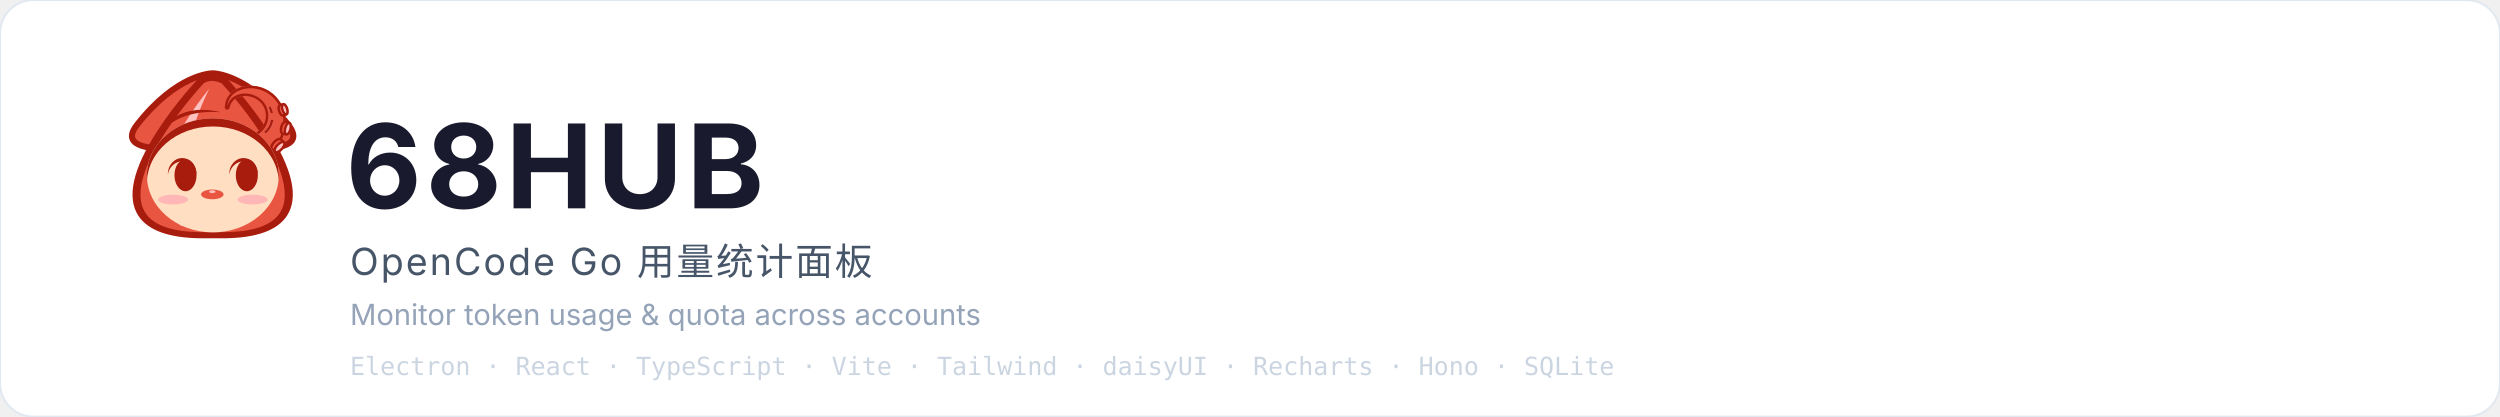
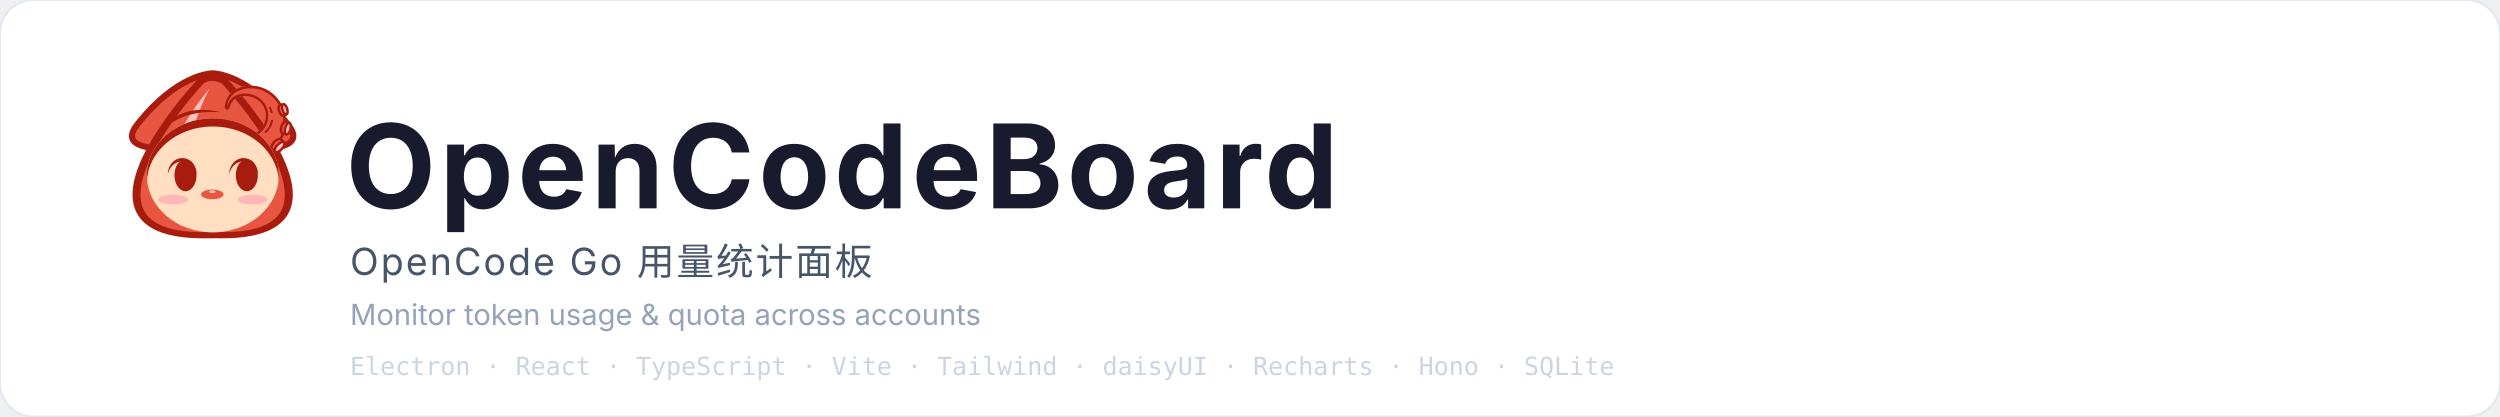
<svg xmlns="http://www.w3.org/2000/svg" width="1200" height="200" viewBox="0 0 1200 200" role="img" aria-labelledby="hero-title hero-desc">
  <rect width="1200" height="200" rx="16" fill="#ffffff" stroke="#e2e8f0" stroke-width="1" />
  <g transform="translate(56, 28)">
    <g transform="translate(0, 0) scale(0.09)">
      <path d="M915.5 355C700.6 79.4 511.9 80.2 511.9 80.2S323.2 79.4 108.2 355C-0.8 494.8 244 497.7 511.9 466.8c267.7 30.9 512.5 28 403.6-111.8z" fill="#E85642" />
      <path d="M744.7 499.1c-63.3 0-141.4-5.3-232.8-15.8-113.7 13.1-206.7 18.1-276.4 14.9-90.8-4.2-144-22.3-162.8-55.5-14.9-26.4-7.3-59.3 22.6-97.7C311.6 67.7 502 63.8 511.8 63.8h0.3c9.7 0 200.1 3.8 416.4 281.1 29.9 38.4 37.5 71.2 22.6 97.6-18.7 33.2-72 51.3-162.8 55.5-13.7 0.8-28.2 1.1-43.6 1.1z m-232.8-48.7l1.9 0.2c111.5 12.9 374.7 36.3 408.7-24 7.8-13.9 1.1-34.6-19.9-61.6-108.1-138.5-208.7-204.2-274.1-234.9-70.5-33-116.2-33.6-116.6-33.6-1.8 0-184.2 3.8-390.7 268.5-21.1 27-27.8 47.7-19.9 61.6 34 60.3 297.2 36.9 408.8 24l1.8-0.2z" fill="#A81C0E" />
      <path d="M448.3 946c-770.2-8.1 0-821 0-821s51.7-40.6 127.4 0c0 0 770.2 812.8 0 821H448.3z" fill="#E85642" />
      <path d="M494.2 162.2S41.6 689 344.6 892.9c28.8 4.7 69.1 9.2 69.1 9.2s-138.9-307.6 80.5-739.9z" fill="#FFC0C0" />
      <path d="M448.3 959.7h-0.3c-169.4-1.8-281.1-42.1-332.1-119.9-64.2-97.8-30-250.4 101.5-453.7C313.8 237.1 429.9 114 431 112.8l2-1.8c22.3-17.5 83.4-40.4 154.9-2l2.9 1.6 2.1 2.2c1.2 1.2 117.3 124.3 213.7 273.3C938.1 589.3 972.3 742 908.1 839.8c-51 77.8-162.8 118.1-332.1 119.9H448.3z m0.2-32.7h127.2c151.9-1.6 251-35.9 294.2-101.9 72-109.8-15.5-291.5-101.6-424.6-87.6-135.5-191.7-249-207.8-266.3-53.2-27.2-88.7-6.2-96-1.1-24.9 26.7-446.6 484.4-310.4 692 43.3 66 142.3 100.3 294.4 101.9z" fill="#A81C0E" />
      <path d="M893.8 402.9c-3.4 10.4-7.6 20.6-12.7 30.5-0.4 0.8-0.9 1.6-1.3 2.4l-44.1 55.8c-7.8 6.9-15.9 13.2-24.4 18.7-13.4 8.7-27.6 15.6-42 20.6-0.4 0.1-0.7 0.2-1.1 0.3-0.5 0.2-1 0.4-1.6 0.6l-4.3-12.6v-0.1c5.5-1.9 9.7-8.7 11.3-18.7 1.8-11.6 0.2-25.9-4.6-40.1-8.2-23.8-27.2-47.2-41.4-42.3l-4.3-12.6 1.5-0.7c0.7-0.5 1.4-0.8 2.2-1.1 5.4-2.1 10.2-4.3 14.6-6.6 6.4-3.5 12.3-7.5 17.6-11.9 5.3-4.4 10.4-9.6 15-15.5 5.2-6.7 9.1-13 11.9-19.2 3.6-8 6.1-15.2 7.6-22.3 1.7-7.9 2.6-16.1 2.5-24.3-0.2-8.5-1.3-17-3.5-25.2-2.3-8.5-5.7-16.7-9.8-24.2-4.5-7.7-10-14.9-16.2-21.3-6.3-6.3-13.9-11.9-22.3-16.9-17.2-9.8-37.2-15.5-56.7-16-21-0.6-41 5-56.3 16-7.8 5.6-14.6 13.2-19.7 22-4.2 7.4-7.2 15.7-9.1 24.8-1.3 6.3-7.1 10.8-13.5 10.4-6.9-0.4-12.4-6.4-12.2-13.3 0.5-12.3 2.7-23.9 6.5-34.6 1.3-3.6 2.8-7.2 4.5-10.7 4.7-9.6 10.9-18.6 18.2-26.6 9.8-10.5 21.8-19.3 35.5-26.1 6.6-3.3 13.5-6 20.3-8.2 7-2.3 14.1-4 21.2-5.3 28.6-5 58.8-3 87.3 5.9 14.9 4.8 28.9 11.3 41.5 19.1 13.1 8.2 25.4 18.2 36.3 29.5 10.9 11.4 20.5 24.2 28.6 38.1 0.8 1.4 1.5 2.8 2.3 4.2 0 0 18.3 43.2 20.5 57.7 2 10.5 3.1 21.3 3.5 32.1 0.1 1.5 0.1 3 0.1 4.5 1.8 23.1-9.4 63.2-9.4 63.2" fill="#E85642" />
      <path d="M807.7 262.9l5.4-3.7c3.2-2.2 7.5-1.1 9.5 2.2 4 6.9 7.1 14.2 9.4 22 1.1 3.7-1.1 7.6-4.8 8.4l-0.2 0.1c-3.3 0.7-6.7-1.1-7.7-4.4-2.6-8.9-6.4-17.2-11.6-24.6z m20.6 65.8h0.2c3.8 0.6 6.3 4.2 5.5 8-4.9 23.3-17.1 44.8-34.2 60.4-2.8 2.6-7.3 2.3-9.7-0.7l-0.1-0.1c-2.1-2.7-1.9-6.5 0.6-8.8 15.2-13.8 26-32.7 30.3-53.4 0.7-3.6 3.9-5.9 7.4-5.4z" fill="#FFC0C0" />
      <path d="M906.6 305.5c-12 3.4-23.5-11.2-28.7-27.5-3.6-11.3-4.2-23.6-0.4-31.5 1.7-3.5 4.4-6.1 8.1-7.5h-0.4l-17.4 5.5h-0.1c-2.4 0.6-6 2.6-8.4 7.6-1.1 2.2-1.9 5-2.4 8.5-0.8 6.7 0.2 15 2.7 23.1 2.5 8.1 6.5 15.3 11 20.5 7.8 8.7 14.7 8.2 18.1 7.1l0.1-0.1 17.4-5.5 0.4-0.2z" fill="#F25440" />
      <path d="M886 238.6c12.2-3.9 23.9 11 29.2 27.5 5.2 16.6 4.1 35.4-8.1 39.3-0.1 0-0.2 0.1-0.4 0.1-12.1 3.5-23.6-11.2-28.8-27.6-3.7-11.3-4.3-23.7-0.4-31.7 1.7-3.5 4.4-6.1 8.1-7.5 0.2 0 0.3-0.1 0.4-0.1z" fill="#FFC0C0" />
      <path d="M904 408.9c-12.2-3-14.8-21.4-11.2-38.1 2.5-11.6 8.1-22.6 15.4-27.5 3.3-2.2 6.8-3.1 10.7-2.4l-0.3-0.2-17.8-3.9c-2.4-0.6-6.5-0.7-11.1 2.4-2 1.4-4.2 3.4-6.3 6.2-4 5.5-7.3 13.1-9.2 21.3-1.8 8.3-2 16.5-0.6 23.2 2.4 11.4 8.7 14.4 12.2 15.1h0.1l17.8 3.9h0.3z" fill="#F25440" />
      <path d="M919.6 340.7c12.5 2.7 15.3 21.4 11.6 38.3-3.8 17-14.1 32.8-26.6 30-0.1 0-0.3-0.1-0.4-0.1-12.2-3-14.9-21.5-11.2-38.3 2.5-11.7 8.2-22.7 15.5-27.6 3.3-2.2 6.8-3.1 10.8-2.5 0.1 0.1 0.2 0.1 0.3 0.2z" fill="#FFC0C0" />
      <path d="M845.8 498.8c-9.5-8.2-3.4-25.8 7.4-39 7.5-9.2 17.5-16.5 26.3-17.5 3.9-0.5 7.5 0.3 10.7 2.7l-0.2-0.3-14-11.6c-1.8-1.7-5.4-3.6-11-2.9-2.4 0.3-5.3 1.1-8.4 2.7-6.1 3-12.5 8.3-17.9 14.8-5.4 6.5-9.4 13.8-11.2 20.4-3 11.2 1.2 16.8 4 19h0.1l14.1 11.5 0.1 0.2z" fill="#F25440" />
      <path d="M890.9 445c9.9 8.1 3.8 26-7.2 39.4-11.1 13.4-27.5 22.8-37.4 14.7-0.1-0.1-0.2-0.2-0.3-0.2-9.5-8.2-3.4-25.9 7.5-39.2 7.5-9.2 17.6-16.5 26.4-17.6 3.9-0.5 7.5 0.3 10.7 2.7 0.1 0.1 0.2 0.2 0.3 0.2z" fill="#FFC0C0" />
      <path d="M900.8 332.9l20.4 5-3.2 12.9-20.4-5 3.2-12.9z m-15.2 61.2l20.4 5-3.2 12.9-20.4-5 3.2-12.9z" fill="#A81C0E" />
      <path d="M893 403c-3.4 10.4-7.6 20.6-12.7 30.5-0.4 0.8-0.9 1.6-1.3 2.4l-11.8-6.2c0.5-0.8 0.8-1.5 1.2-2.2 4.6-9.3 8.6-18.9 11.8-28.6L893 403zM899.2 303.3c2 10.5 3.1 21.3 3.5 32.1 0.1 1.5 0.1 3 0.1 4.5h-13.3c0-1.4-0.1-2.8-0.1-4.1-0.3-10-1.4-20.1-3.3-29.9l13.1-2.6zM722.8 405.6c0.5-0.2 1.1-0.3 1.6-0.5 0.7-0.5 1.4-0.8 2.2-1.1 5.4-2.1 10.2-4.3 14.6-6.6 6.4-3.5 12.3-7.5 17.6-11.9 5.3-4.4 10.4-9.6 15-15.5 5.2-6.7 9.1-13 11.9-19.2 3.6-8 6.1-15.2 7.6-22.3 1.7-7.9 2.6-16.1 2.5-24.3-0.2-8.5-1.3-17-3.5-25.2-2.3-8.5-5.7-16.7-9.8-24.2-4.5-7.7-10-14.9-16.2-21.3-6.3-6.3-13.9-11.9-22.3-16.9-17.2-9.8-37.2-15.5-56.7-16-21-0.6-41 5-56.3 16-7.8 5.6-14.6 13.2-19.7 22-4.2 7.4-7.2 15.7-9.1 24.8-1.3 6.3-7.1 10.8-13.5 10.4-6.9-0.4-12.4-6.4-12.2-13.3 0.5-12.3 2.7-23.9 6.5-34.6 1.3-3.6 2.8-7.2 4.5-10.7 4.7-9.6 10.9-18.6 18.2-26.6 9.8-10.5 21.8-19.3 35.5-26.1 6.6-3.3 13.5-6 20.3-8.2 7-2.3 14.1-4 21.2-5.3 28.6-5 58.8-3 87.3 5.9 14.9 4.8 28.9 11.3 41.5 19.1 13.1 8.2 25.4 18.2 36.3 29.5 10.9 11.4 20.5 24.2 28.6 38.1 0.8 1.4 1.5 2.8 2.3 4.2l-11.8 6.3c-0.7-1.3-1.4-2.6-2.1-3.8-7.4-13-16.4-25-26.6-35.5-10.2-10.6-21.6-19.8-33.8-27.4-11.7-7.3-24.7-13.3-38.5-17.7-26.3-8.3-54.3-10.2-80.9-5.5-6.6 1.2-13.1 2.8-19.5 4.9-6.3 2-12.5 4.5-18.5 7.5-12.3 6.1-22.9 13.9-31.7 23.2-8.8 9.4-15.7 20.7-20 32.5-2.9 8.1-4.7 16.9-5.5 26.2 2.2-8.9 5.4-17 9.7-24.4 6-10.6 13.9-19.3 23.4-26.2 17.6-12.7 40.5-19.2 64.4-18.5 21.9 0.5 43.8 6.7 63.1 17.8 9.4 5.5 17.8 11.9 25 19 7.1 7.2 13.3 15.4 18.4 24.2 4.7 8.6 8.5 17.8 11.1 27.3 2.4 9.3 3.7 18.8 3.9 28.3 0 9.3-0.9 18.5-2.8 27.3-1.6 7.9-4.4 16.2-8.5 25.1-3.3 7.1-7.7 14.2-13.6 21.8-5.3 6.6-11 12.6-17 17.6-6 4.9-12.6 9.4-19.8 13.3-4.8 2.5-10 4.9-15.9 7.2l-1.3 1.1-1.8 0.4c-0.5 0.1-1 0.2-1.3 0.3l-4-12.5zM761.8 519.3c0.3-0.1 0.7-0.2 1-0.4l0.8-0.3 0.9-0.2c13.3-4.7 26.5-11.1 38.9-19.1 7.8-5.1 15.5-10.9 22.7-17.4l8.9 9.9c-7.8 6.9-15.9 13.2-24.4 18.7-13.4 8.7-27.6 15.6-42 20.6-0.4 0.1-0.7 0.2-1.1 0.3-0.5 0.2-1 0.4-1.6 0.6l-4.1-12.7z" fill="#A81C0E" />
      <path d="M807.9 262.6L819 255c7.2 10.4 12.2 22.2 15.1 35l-13 2.9c-2.5-11-6.9-21.3-13.2-30.3z m14.3 64.9l13.2 1.9c-4.2 28.4-19.1 54.7-40.9 72l-8.3-10.4c19.2-15.2 32.3-38.3 36-63.5zM870.2 436.3l9.1-9.7 17.1 15.9-9.1 9.7-17.1-15.9z m-47.7 51.3l9.1-9.7 17.1 15.9-9.1 9.7-17.1-15.9z" fill="#A81C0E" />
      <path d="M852.1 458.3c7-7.5 15-13.4 22.6-16.6 12.5-5.2 19.4-1.3 22.4 1.5 3 2.7 7.3 9.3 3 22.1-2.6 7.7-7.9 16.1-15 23.6-7 7.5-15 13.4-22.6 16.6-12.5 5.2-19.4 1.3-22.4-1.5-3-2.7-7.3-9.3-3-22.1 0.7-2 1.5-4 2.5-6 2.9-5.9 7.2-12.1 12.5-17.6z m35.2 2.6c1.7-4.9 1.1-7.6 0.6-8.1-0.5-0.5-3.2-0.9-8.1 1.1-5.8 2.4-12.3 7.2-18 13.3s-10 12.9-12.1 18.8c-1.7 4.9-1.1 7.6-0.6 8.1 0.5 0.5 3.2 0.9 8.1-1.1 5.8-2.4 12.3-7.2 18-13.3 4.3-4.6 7.9-9.7 10.3-14.5 0.8-1.4 1.4-2.8 1.8-4.3z m-52.4-18.5c7-7.5 15-13.4 22.6-16.6 12.5-5.2 19.4-1.3 22.4 1.5l-9.1 9.7c-0.5-0.5-3.2-0.9-8.1 1.1-5.8 2.4-12.3 7.2-18 13.3-5.7 6.1-10.1 12.9-12.1 18.8-1.7 4.9-1.1 7.6-0.6 8.1l-9.1 9.7c-3-2.7-7.3-9.3-3-22.1 0.7-2 1.5-4 2.5-6 3-5.9 7.3-12 12.5-17.5zM903.2 347c7.8-9.9 15.1-9.8 18.9-8.9 3.7 0.9 10.3 4.3 12.6 16.6 1.4 7.3 0.9 16.4-1.4 25.5-2.2 9.1-6.1 17.3-10.7 23.2-7.8 9.9-15.2 9.8-18.9 8.9s-10.3-4.3-12.6-16.6c-1.4-7.3-0.9-16.4 1.4-25.5 1.2-5.1 3-9.9 5.1-14.2 1.5-3.4 3.4-6.5 5.6-9z m17 30c3.9-15.9 0.2-25.3-1.4-26-1.8-0.2-9.5 6.4-13.4 22.3s-0.2 25.3 1.4 26c1.3 0.1 5.5-3.2 9.3-10.9 1.5-3 2.9-6.8 4.1-11.4zM877 350.6c6.8-13.9 16.6-19.5 24.3-17.5l-3.2 12.9c-1.8-0.2-9.4 6.3-13.4 22.3-3.9 15.9-0.2 25.3 1.4 26l-3.2 12.9c-10.2-2.5-17.2-17.8-11.2-42.1 1.6-5.6 3.3-10.4 5.3-14.5zM867.4 244.5l18.1-5.7 4 12.7-18.1 5.7-4-12.7z m17 53.9l18.1-5.7 4 12.7-18.1 5.7-4-12.7z" fill="#A81C0E" />
      <path d="M886.1 238.4c12.2-3.9 23.9 11 29.2 27.5 5.2 16.6 4.1 35.4-8.1 39.3-12.2 3.9-23.9-11-29.2-27.5-3.7-11.3-4.3-23.7-0.4-31.7 1.9-3.6 4.6-6.3 8.5-7.6z m16.4 31.7c-4-12.5-10.4-18.4-12.5-18.8-1.5 1.5-3.3 10 0.6 22.5 4 12.5 10.4 18.4 12.5 18.8 1.5-1.6 3.4-10.2-0.6-22.5z" fill="#A81C0E" />
      <path d="M868 244.2l4 12.7c0-0.1 0.1-0.1 0.1-0.1-1.5 1.1-3.6 9.7 0.5 22.6 4.1 12.8 10.8 18.7 12.6 18.8h-0.2l4 12.7c-3.4 1.1-10.4 1.6-18.1-7.1-4.5-5.1-8.5-12.4-11-20.5s-3.5-16.3-2.7-23.1c0.4-3.5 1.3-6.3 2.4-8.5 2.4-4.9 6-6.8 8.4-7.5zM722.8 405.8c20.6-7.1 46.3 15.2 58.3 50.7 5.6 16.2 7.5 32.7 5.2 46.5-2.4 15.2-9.6 25.6-20.1 29.2l-4.3-12.6c5.5-1.9 9.7-8.7 11.3-18.7 1.8-11.6 0.2-25.9-4.6-40.1-8.2-23.8-27.2-47.2-41.4-42.3l-4.4-12.7z" fill="#A81C0E" />
      <path d="M221 413.2s74.8-187.3 332.8-126.4c-17 2.6-221.2-27.3-332.8 126.4z" fill="#A81C0E" />
      <path d="M161.2 624.1a351.8 304.1 0 1 0 703.6 0 351.8 304.1 0 1 0-703.6 0Z" fill="#FFDEC2" />
      <path d="M308.2 623.3a58.9 85.5 0 1 0 117.8 0 58.9 85.5 0 1 0-117.8 0Z" fill="#A81C0E" />
      <path d="M273.3 617.4c7.9-38.9 39-67.9 76.1-67.9s68.3 29 76.1 67.9h0.5c0-47.2-34.3-85.5-76.6-85.5s-76.6 38.3-76.6 85.5" fill="#A81C0E" />
      <path d="M635.3 623.3a58.9 85.5 0 1 0 117.8 0 58.9 85.5 0 1 0-117.8 0Z" fill="#A81C0E" />
      <path d="M600.4 617.4c7.9-38.9 39-67.9 76.1-67.9s68.3 29 76.1 67.9h0.5c0-47.2-34.3-85.5-76.6-85.5s-76.6 38.3-76.6 85.5" fill="#A81C0E" />
      <path d="M450 725.7a60.1 25.9 0 1 0 120.2 0 60.1 25.9 0 1 0-120.2 0Z" fill="#E85642" />
      <path d="M221 753.3a80 25.9 0 1 0 160 0 80 25.9 0 1 0-160 0Z" fill="#FFB6B6" />
      <path d="M645 753.3a80 25.9 0 1 0 160 0 80 25.9 0 1 0-160 0Z" fill="#FFB6B6" />
      <path d="M492.8 711.2a17.3 7.4 0 1 0 34.6 0 17.3 7.4 0 1 0-34.6 0Z" fill="#FFC0C0" />
      <path d="M864.8 667.5c0-167.9-157.5-304.1-351.8-304.1S161.2 499.6 161.2 667.5v-43.4C161.2 456.2 318.7 320 513 320s351.8 136.1 351.8 304.1" fill="#A81C0E" />
    </g>
-     <text x="110" y="72" font-family="-apple-system,BlinkMacSystemFont,'Segoe UI','PingFang SC',sans-serif" font-size="56" font-weight="700" fill="#1a1a2e" letter-spacing="2">68HUB</text>
+     <text x="110" y="72" font-family="-apple-system,BlinkMacSystemFont,'Segoe UI','PingFang SC',sans-serif" font-size="56" font-weight="700" fill="#1a1a2e" letter-spacing="2">OpenCodeBoard</text>
    <text x="112" y="104" font-family="-apple-system,BlinkMacSystemFont,'Segoe UI','PingFang SC',sans-serif" font-size="18" fill="#475569" letter-spacing="1">OpenCode Go 用量统计面板</text>
    <text x="112" y="128" font-family="-apple-system,BlinkMacSystemFont,'Segoe UI',sans-serif" font-size="14" fill="#94a3b8">Monitor token usage &amp; quota across accounts</text>
    <text x="112" y="152" font-family="ui-monospace,SFMono-Regular,Menlo,monospace" font-size="12" fill="#cbd5e1">Electron · React · TypeScript · Vite · Tailwind · daisyUI · Recharts · Hono · SQLite</text>
  </g>
</svg>
